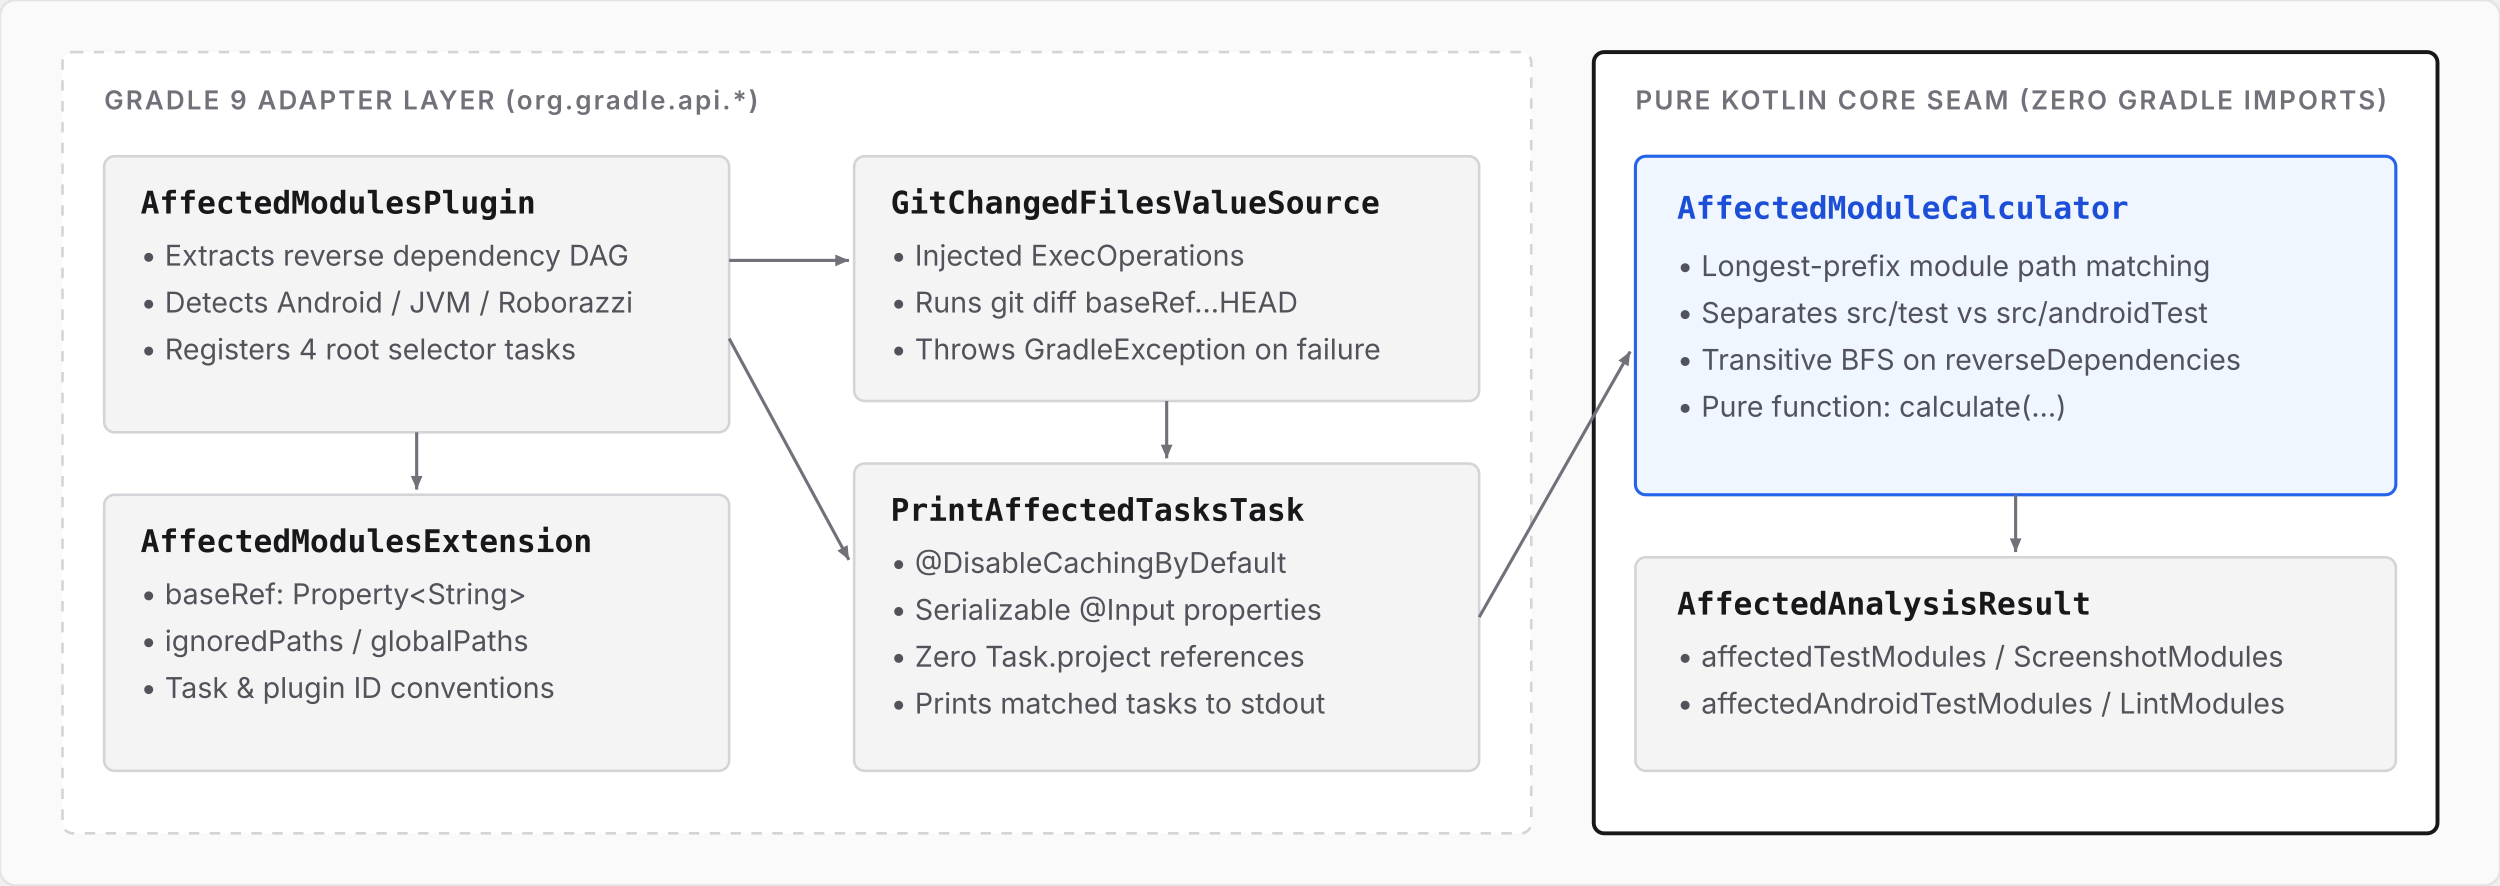
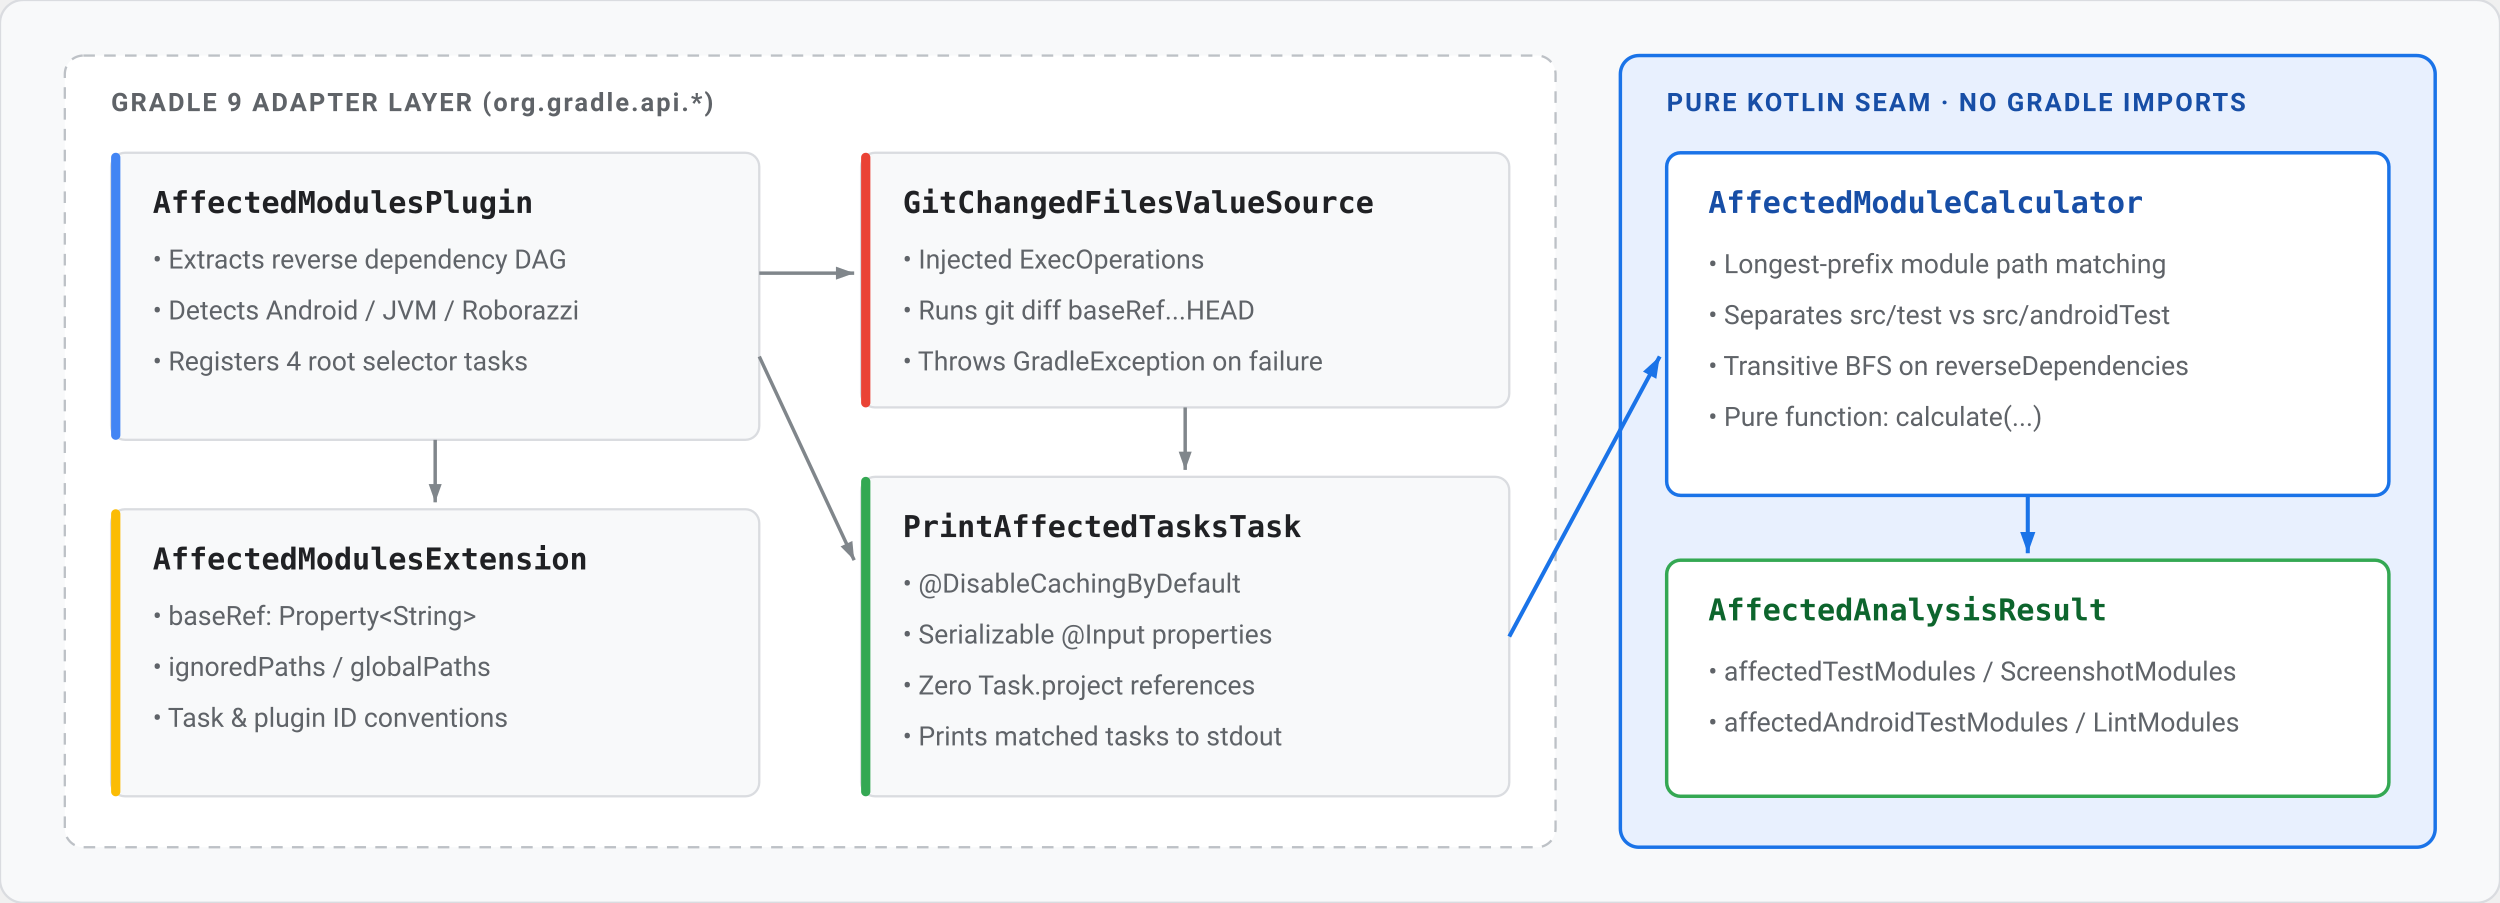
- <svg xmlns="http://www.w3.org/2000/svg" viewBox="0 0 960 340" width="100%" height="100%">
-   <style>
-     .canvas { fill: #FAFAFA; stroke: #E4E4E7; stroke-width: 1; }
-     .zone-gradle { fill: #FFFFFF; stroke: #D4D4D8; stroke-width: 1; stroke-dasharray: 4 4; }
-     .zone-pure { fill: #FFFFFF; stroke: #18181B; stroke-width: 1.5; }
-     .card { fill: #F4F4F5; stroke: #D4D4D8; stroke-width: 1; }
-     .card-seam { fill: #EFF6FF; stroke: #2563EB; stroke-width: 1.2; }
-     .zone-title { font: 600 10px -apple-system, BlinkMacSystemFont, "Segoe UI", sans-serif; letter-spacing: 0.08em; fill: #71717A; }
-     .code { font: 600 12px ui-monospace, SFMono-Regular, Menlo, monospace; fill: #18181B; }
-     .code-seam { font: 600 12px ui-monospace, SFMono-Regular, Menlo, monospace; fill: #1D4ED8; }
-     .meta { font: 400 11px -apple-system, BlinkMacSystemFont, "Segoe UI", sans-serif; fill: #52525B; }
-     .edge { stroke: #71717A; stroke-width: 1.2; fill: none; }
-     .arr { fill: #71717A; }
-     @media (prefers-color-scheme: dark) {
-       .canvas { fill: #0D1117; stroke: #30363D; }
-       .zone-gradle { fill: #0D1117; stroke: #30363D; }
-       .zone-pure { fill: #161B22; stroke: #8B949E; }
-       .card { fill: #161B22; stroke: #30363D; }
-       .card-seam { fill: #121D2F; stroke: #388BFD; }
-       .zone-title { fill: #8B949E; }
-       .code { fill: #E6EDF3; }
-       .code-seam { fill: #58A6FF; }
-       .meta { fill: #8B949E; }
-       .edge { stroke: #8B949E; }
-       .arr { fill: #8B949E; }
-     }
-   </style>
+ <svg xmlns="http://www.w3.org/2000/svg" viewBox="0 0 1080 390" width="100%" height="100%">
  <defs>
-     <marker id="ar" viewBox="0 0 8 8" refX="7" refY="4" markerWidth="5" markerHeight="5" orient="auto-start-reverse">
-       <path d="M 0 1 L 7 4 L 0 7 z" class="arr" />
+     <style>
+       .canvas { fill: #F8F9FA; stroke: #DADCE0; stroke-width: 1; }
+       .grid { stroke: #E8EAED; stroke-width: 1; }
+       .zone-gradle { fill: #FFFFFF; stroke: #BDC1C6; stroke-width: 1; stroke-dasharray: 5 4; }
+       .zone-core { fill: #E8F0FE; stroke: #1A73E8; stroke-width: 1.5; }
+       .card { fill: #F8F9FA; stroke: #DADCE0; stroke-width: 1; }
+       .card-core { fill: #FFFFFF; stroke: #1A73E8; stroke-width: 1.5; }
+       .card-res { fill: #FFFFFF; stroke: #34A853; stroke-width: 1.5; }
+ 
+       .g-blue-bar { fill: #4285F4; }
+       .g-red-bar { fill: #EA4335; }
+       .g-yellow-bar { fill: #FBBC04; }
+       .g-green-bar { fill: #34A853; }
+ 
+       .txt-zone { font-family: 'Google Sans', 'Roboto', -apple-system, BlinkMacSystemFont, 'Segoe UI', sans-serif; font-size: 11px; font-weight: 700; fill: #5F6368; letter-spacing: 0.08em; }
+       .txt-zone-core { font-family: 'Google Sans', 'Roboto', -apple-system, BlinkMacSystemFont, 'Segoe UI', sans-serif; font-size: 11px; font-weight: 700; fill: #174EA6; letter-spacing: 0.08em; }
+       .txt-title { font-family: 'Roboto Mono', 'JetBrains Mono', Menlo, Consolas, monospace; font-size: 13px; font-weight: 700; fill: #202124; }
+       .txt-title-core { font-family: 'Roboto Mono', 'JetBrains Mono', Menlo, Consolas, monospace; font-size: 13px; font-weight: 700; fill: #174EA6; }
+       .txt-title-res { font-family: 'Roboto Mono', 'JetBrains Mono', Menlo, Consolas, monospace; font-size: 13px; font-weight: 700; fill: #0D652D; }
+       .txt-body { font-family: 'Roboto', -apple-system, BlinkMacSystemFont, 'Segoe UI', sans-serif; font-size: 11.5px; fill: #5F6368; }
+ 
+       .wire { stroke: #80868B; stroke-width: 1.5; fill: none; }
+       .wire-core { stroke: #1A73E8; stroke-width: 1.75; fill: none; }
+       .arr { fill: #80868B; }
+       .arr-core { fill: #1A73E8; }
+ 
+       @media (prefers-color-scheme: dark) {
+         .canvas { fill: #131314; stroke: #3C4043; }
+         .grid { stroke: #1E1F20; }
+         .zone-gradle { fill: #1E1F20; stroke: #5F6368; }
+         .zone-core { fill: #172B4D; stroke: #8AB4F8; }
+         .card { fill: #131314; stroke: #3C4043; }
+         .card-core { fill: #1E1F20; stroke: #8AB4F8; }
+         .card-res { fill: #1E1F20; stroke: #81C995; }
+ 
+         .txt-zone { fill: #9AA0A6; }
+         .txt-zone-core { fill: #8AB4F8; }
+         .txt-title { fill: #E8EAED; }
+         .txt-title-core { fill: #8AB4F8; }
+         .txt-title-res { fill: #81C995; }
+         .txt-body { fill: #9AA0A6; }
+ 
+         .wire { stroke: #9AA0A6; }
+         .wire-core { stroke: #8AB4F8; }
+         .arr { fill: #9AA0A6; }
+         .arr-core { fill: #8AB4F8; }
+       }
+     </style>
+     <pattern id="ggrid4" width="24" height="24" patternUnits="userSpaceOnUse">
+       <path d="M 24 0 L 0 0 0 24" fill="none" class="grid" />
+     </pattern>
+     <marker id="a4" viewBox="0 0 8 8" refX="7" refY="4" markerWidth="6" markerHeight="6" orient="auto">
+       <path d="M 0 1.5 L 7 4 L 0 6.5 z" class="arr" />
    </marker>
+     <marker id="a4c" viewBox="0 0 8 8" refX="7" refY="4" markerWidth="6" markerHeight="6" orient="auto">
+       <path d="M 0 1.5 L 7 4 L 0 6.5 z" class="arr-core" />
+     </marker>
+     <clipPath id="cclip4">
+       <rect width="1080" height="390" rx="10" />
+     </clipPath>
  </defs>
-   <rect width="960" height="340" rx="6" class="canvas" />
-   <rect x="24" y="20" width="564" height="300" rx="4" class="zone-gradle" />
-   <text x="40" y="42" class="zone-title">GRADLE 9 ADAPTER LAYER (org.gradle.api.*)</text>
-   <rect x="612" y="20" width="324" height="300" rx="4" class="zone-pure" />
-   <text x="628" y="42" class="zone-title">PURE KOTLIN CORE SEAM (ZERO GRADLE IMPORTS)</text>
-   <rect x="40" y="60" width="240" height="106" rx="4" class="card" />
-   <text x="54" y="82" class="code">AffectedModulesPlugin</text>
-   <text x="54" y="102" class="meta">• Extracts reverse dependency DAG</text>
-   <text x="54" y="120" class="meta">• Detects Android / JVM / Roborazzi</text>
-   <text x="54" y="138" class="meta">• Registers 4 root selector tasks</text>
-   <rect x="40" y="190" width="240" height="106" rx="4" class="card" />
-   <text x="54" y="212" class="code">AffectedModulesExtension</text>
-   <text x="54" y="232" class="meta">• baseRef: Property&lt;String&gt;</text>
-   <text x="54" y="250" class="meta">• ignoredPaths / globalPaths</text>
-   <text x="54" y="268" class="meta">• Task &amp; plugin ID conventions</text>
-   <rect x="328" y="60" width="240" height="94" rx="4" class="card" />
-   <text x="342" y="82" class="code">GitChangedFilesValueSource</text>
-   <text x="342" y="102" class="meta">• Injected ExecOperations</text>
-   <text x="342" y="120" class="meta">• Runs git diff baseRef...HEAD</text>
-   <text x="342" y="138" class="meta">• Throws GradleException on failure</text>
-   <rect x="328" y="178" width="240" height="118" rx="4" class="card" />
-   <text x="342" y="200" class="code">PrintAffectedTasksTask</text>
-   <text x="342" y="220" class="meta">• @DisableCachingByDefault</text>
-   <text x="342" y="238" class="meta">• Serializable @Input properties</text>
-   <text x="342" y="256" class="meta">• Zero Task.project references</text>
-   <text x="342" y="274" class="meta">• Prints matched tasks to stdout</text>
-   <rect x="628" y="60" width="292" height="130" rx="4" class="card-seam" />
-   <text x="644" y="84" class="code-seam">AffectedModuleCalculator</text>
-   <text x="644" y="106" class="meta">• Longest-prefix module path matching</text>
-   <text x="644" y="124" class="meta">• Separates src/test vs src/androidTest</text>
-   <text x="644" y="142" class="meta">• Transitive BFS on reverseDependencies</text>
-   <text x="644" y="160" class="meta">• Pure function: calculate(...)</text>
-   <rect x="628" y="214" width="292" height="82" rx="4" class="card" />
-   <text x="644" y="236" class="code">AffectedAnalysisResult</text>
-   <text x="644" y="256" class="meta">• affectedTestModules / ScreenshotModules</text>
-   <text x="644" y="274" class="meta">• affectedAndroidTestModules / LintModules</text>
-   <line x1="280" y1="100" x2="326" y2="100" class="edge" marker-end="url(#ar)" />
-   <line x1="280" y1="130" x2="326" y2="215" class="edge" marker-end="url(#ar)" />
-   <line x1="160" y1="166" x2="160" y2="188" class="edge" marker-end="url(#ar)" />
-   <line x1="448" y1="154" x2="448" y2="176" class="edge" marker-end="url(#ar)" />
-   <line x1="568" y1="237" x2="626" y2="135" class="edge" marker-end="url(#ar)" />
-   <line x1="774" y1="190" x2="774" y2="212" class="edge" marker-end="url(#ar)" />
+   <g clip-path="url(#cclip4)">
+     <rect width="1080" height="390" rx="10" class="canvas" />
+     <rect width="1080" height="390" rx="10" fill="url(#ggrid4)" />
+     <rect x="0" y="0" width="270" height="4" class="g-blue-bar" />
+     <rect x="270" y="0" width="270" height="4" class="g-red-bar" />
+     <rect x="540" y="0" width="270" height="4" class="g-yellow-bar" />
+     <rect x="810" y="0" width="270" height="4" class="g-green-bar" />
+   </g>
+   <rect width="1080" height="390" rx="10" fill="none" class="canvas" />
+   <rect x="28" y="24" width="644" height="342" rx="8" class="zone-gradle" />
+   <text x="48" y="48" class="txt-zone">GRADLE 9 ADAPTER LAYER (org.gradle.api.*)</text>
+   <rect x="48" y="66" width="280" height="124" rx="6" class="card" />
+   <rect x="48" y="66" width="4" height="124" rx="2" class="g-blue-bar" />
+   <text x="66" y="92" class="txt-title">AffectedModulesPlugin</text>
+   <text x="66" y="116" class="txt-body">• Extracts reverse dependency DAG</text>
+   <text x="66" y="138" class="txt-body">• Detects Android / JVM / Roborazzi</text>
+   <text x="66" y="160" class="txt-body">• Registers 4 root selector tasks</text>
+   <rect x="48" y="220" width="280" height="124" rx="6" class="card" />
+   <rect x="48" y="220" width="4" height="124" rx="2" class="g-yellow-bar" />
+   <text x="66" y="246" class="txt-title">AffectedModulesExtension</text>
+   <text x="66" y="270" class="txt-body">• baseRef: Property&lt;String&gt;</text>
+   <text x="66" y="292" class="txt-body">• ignoredPaths / globalPaths</text>
+   <text x="66" y="314" class="txt-body">• Task &amp; plugin ID conventions</text>
+   <rect x="372" y="66" width="280" height="110" rx="6" class="card" />
+   <rect x="372" y="66" width="4" height="110" rx="2" class="g-red-bar" />
+   <text x="390" y="92" class="txt-title">GitChangedFilesValueSource</text>
+   <text x="390" y="116" class="txt-body">• Injected ExecOperations</text>
+   <text x="390" y="138" class="txt-body">• Runs git diff baseRef...HEAD</text>
+   <text x="390" y="160" class="txt-body">• Throws GradleException on failure</text>
+   <rect x="372" y="206" width="280" height="138" rx="6" class="card" />
+   <rect x="372" y="206" width="4" height="138" rx="2" class="g-green-bar" />
+   <text x="390" y="232" class="txt-title">PrintAffectedTasksTask</text>
+   <text x="390" y="256" class="txt-body">• @DisableCachingByDefault</text>
+   <text x="390" y="278" class="txt-body">• Serializable @Input properties</text>
+   <text x="390" y="300" class="txt-body">• Zero Task.project references</text>
+   <text x="390" y="322" class="txt-body">• Prints matched tasks to stdout</text>
+   <rect x="700" y="24" width="352" height="342" rx="8" class="zone-core" />
+   <text x="720" y="48" class="txt-zone-core">PURE KOTLIN SEAM · NO GRADLE IMPORTS</text>
+   <rect x="720" y="66" width="312" height="148" rx="6" class="card-core" />
+   <text x="738" y="92" class="txt-title-core">AffectedModuleCalculator</text>
+   <text x="738" y="118" class="txt-body">• Longest-prefix module path matching</text>
+   <text x="738" y="140" class="txt-body">• Separates src/test vs src/androidTest</text>
+   <text x="738" y="162" class="txt-body">• Transitive BFS on reverseDependencies</text>
+   <text x="738" y="184" class="txt-body">• Pure function: calculate(...)</text>
+   <rect x="720" y="242" width="312" height="102" rx="6" class="card-res" />
+   <text x="738" y="268" class="txt-title-res">AffectedAnalysisResult</text>
+   <text x="738" y="294" class="txt-body">• affectedTestModules / ScreenshotModules</text>
+   <text x="738" y="316" class="txt-body">• affectedAndroidTestModules / LintModules</text>
+   <path d="M 188 190 L 188 217" class="wire" marker-end="url(#a4)" />
+   <path d="M 328 118 L 369 118" class="wire" marker-end="url(#a4)" />
+   <path d="M 328 154 L 369 242" class="wire" marker-end="url(#a4)" />
+   <path d="M 512 176 L 512 203" class="wire" marker-end="url(#a4)" />
+   <path d="M 652 275 L 717 154" class="wire-core" marker-end="url(#a4c)" />
+   <path d="M 876 214 L 876 239" class="wire-core" marker-end="url(#a4c)" />
</svg>
